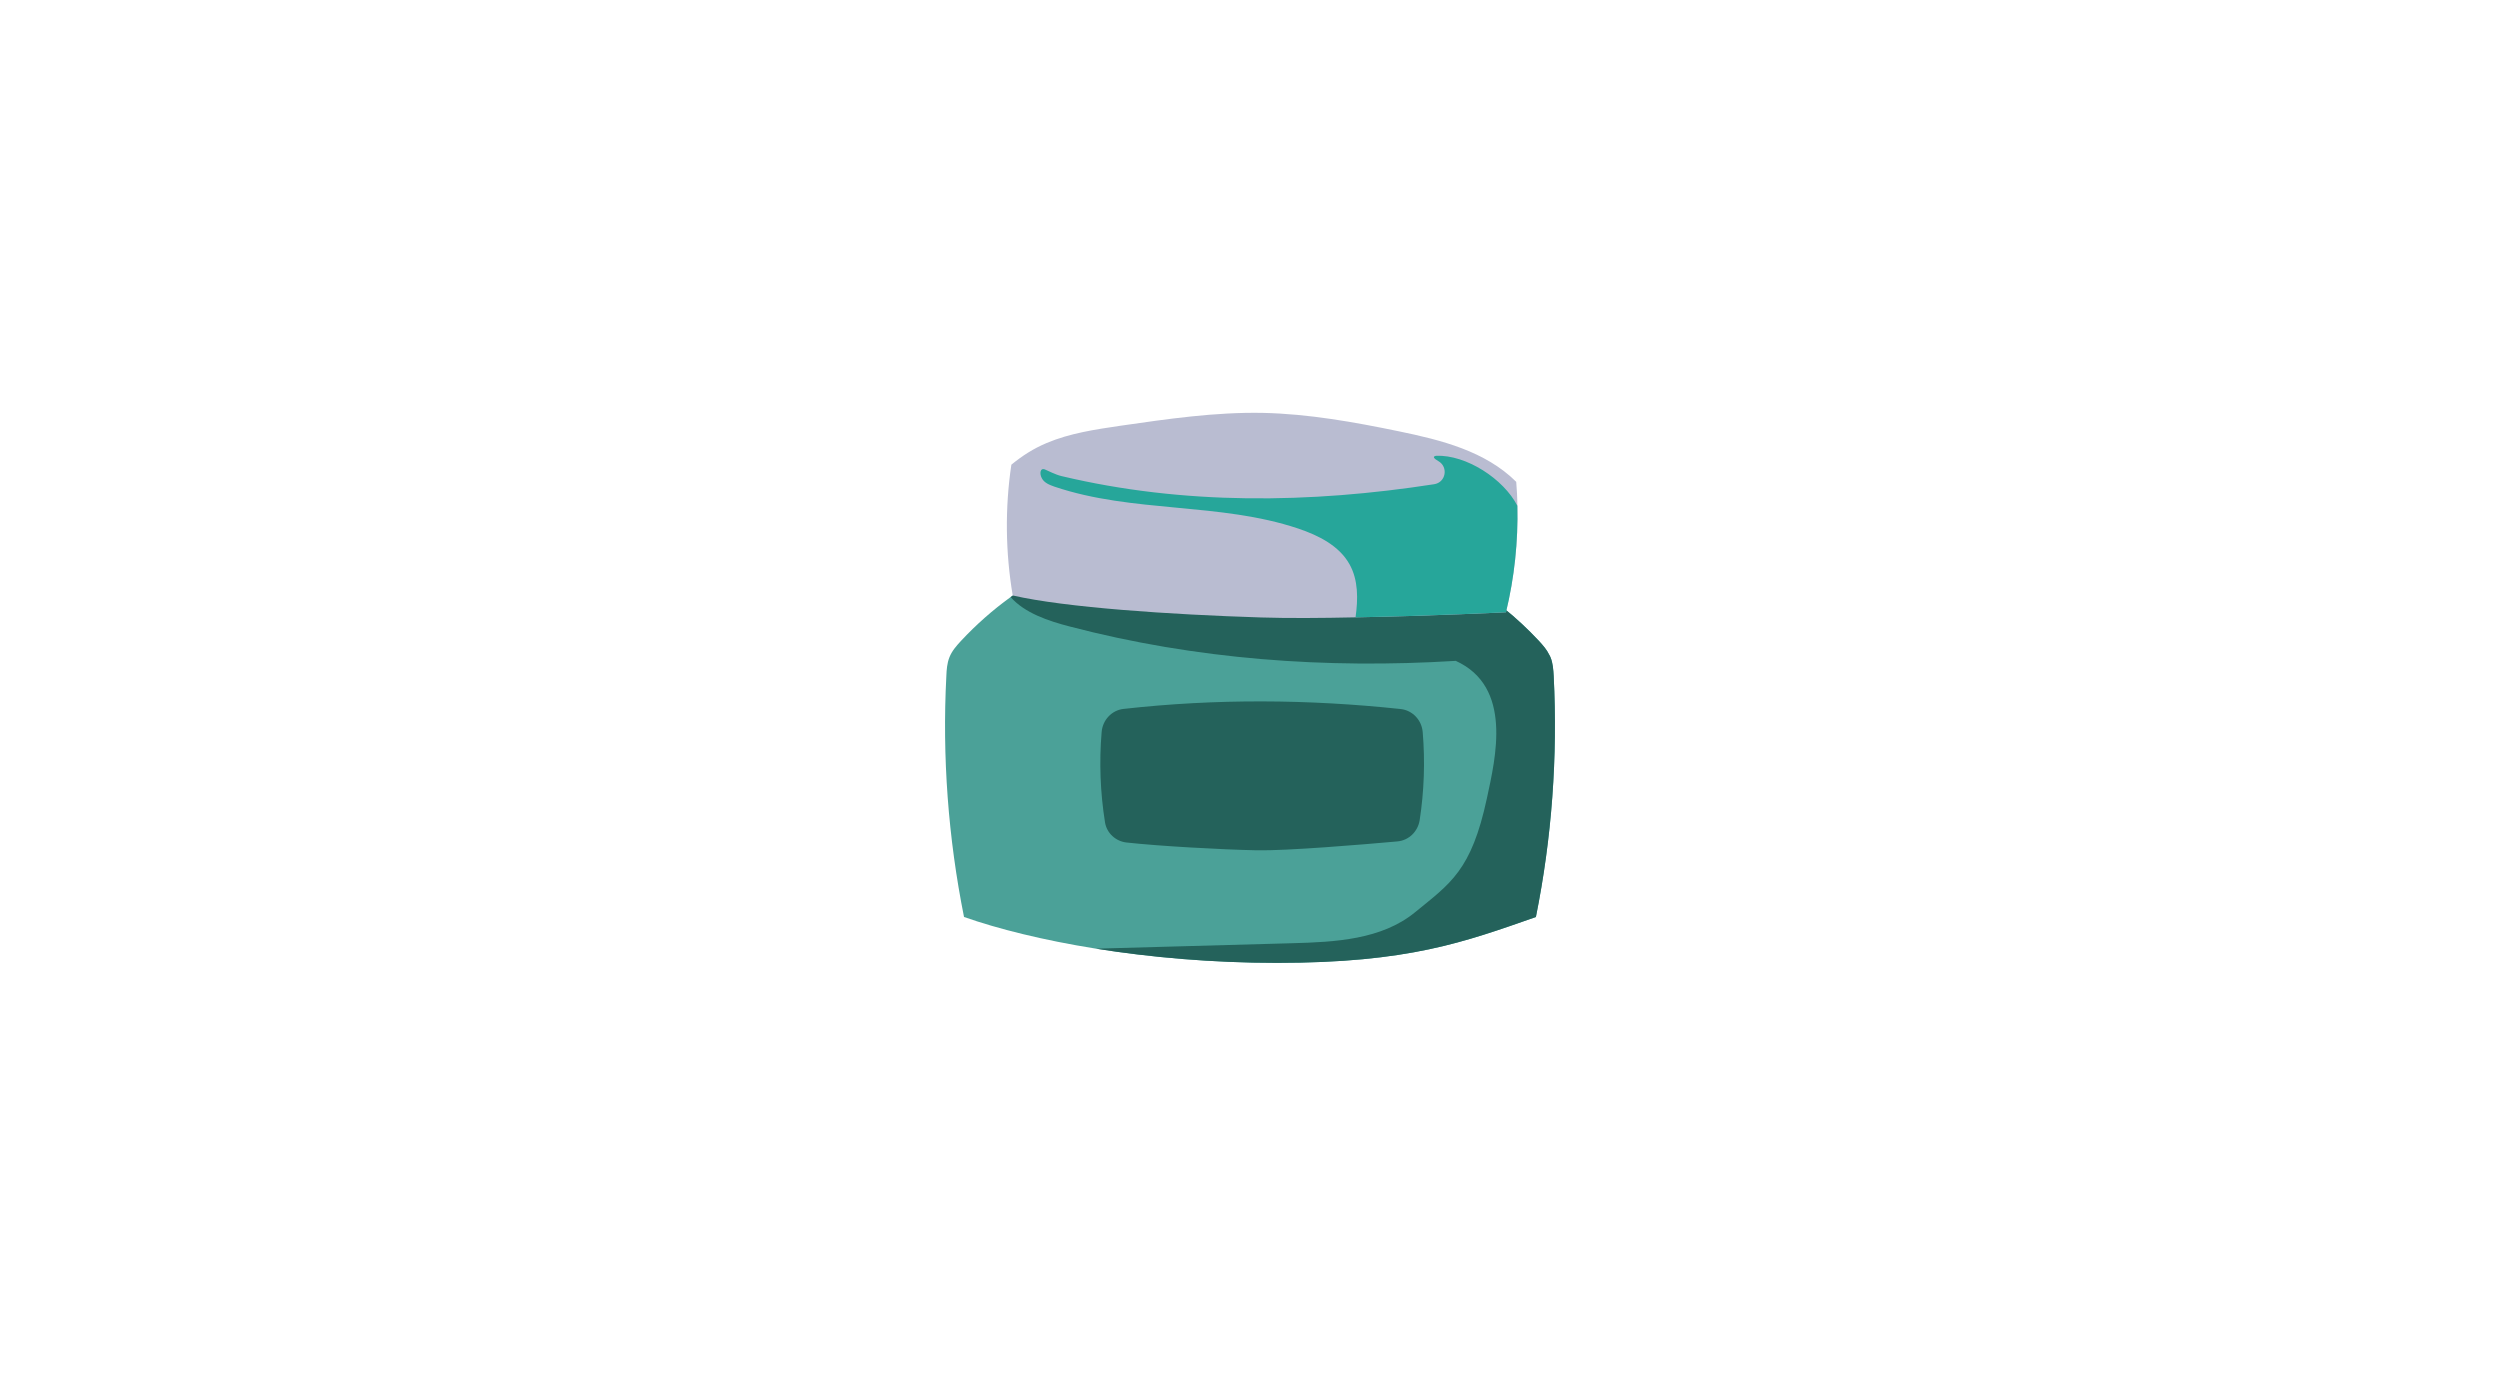
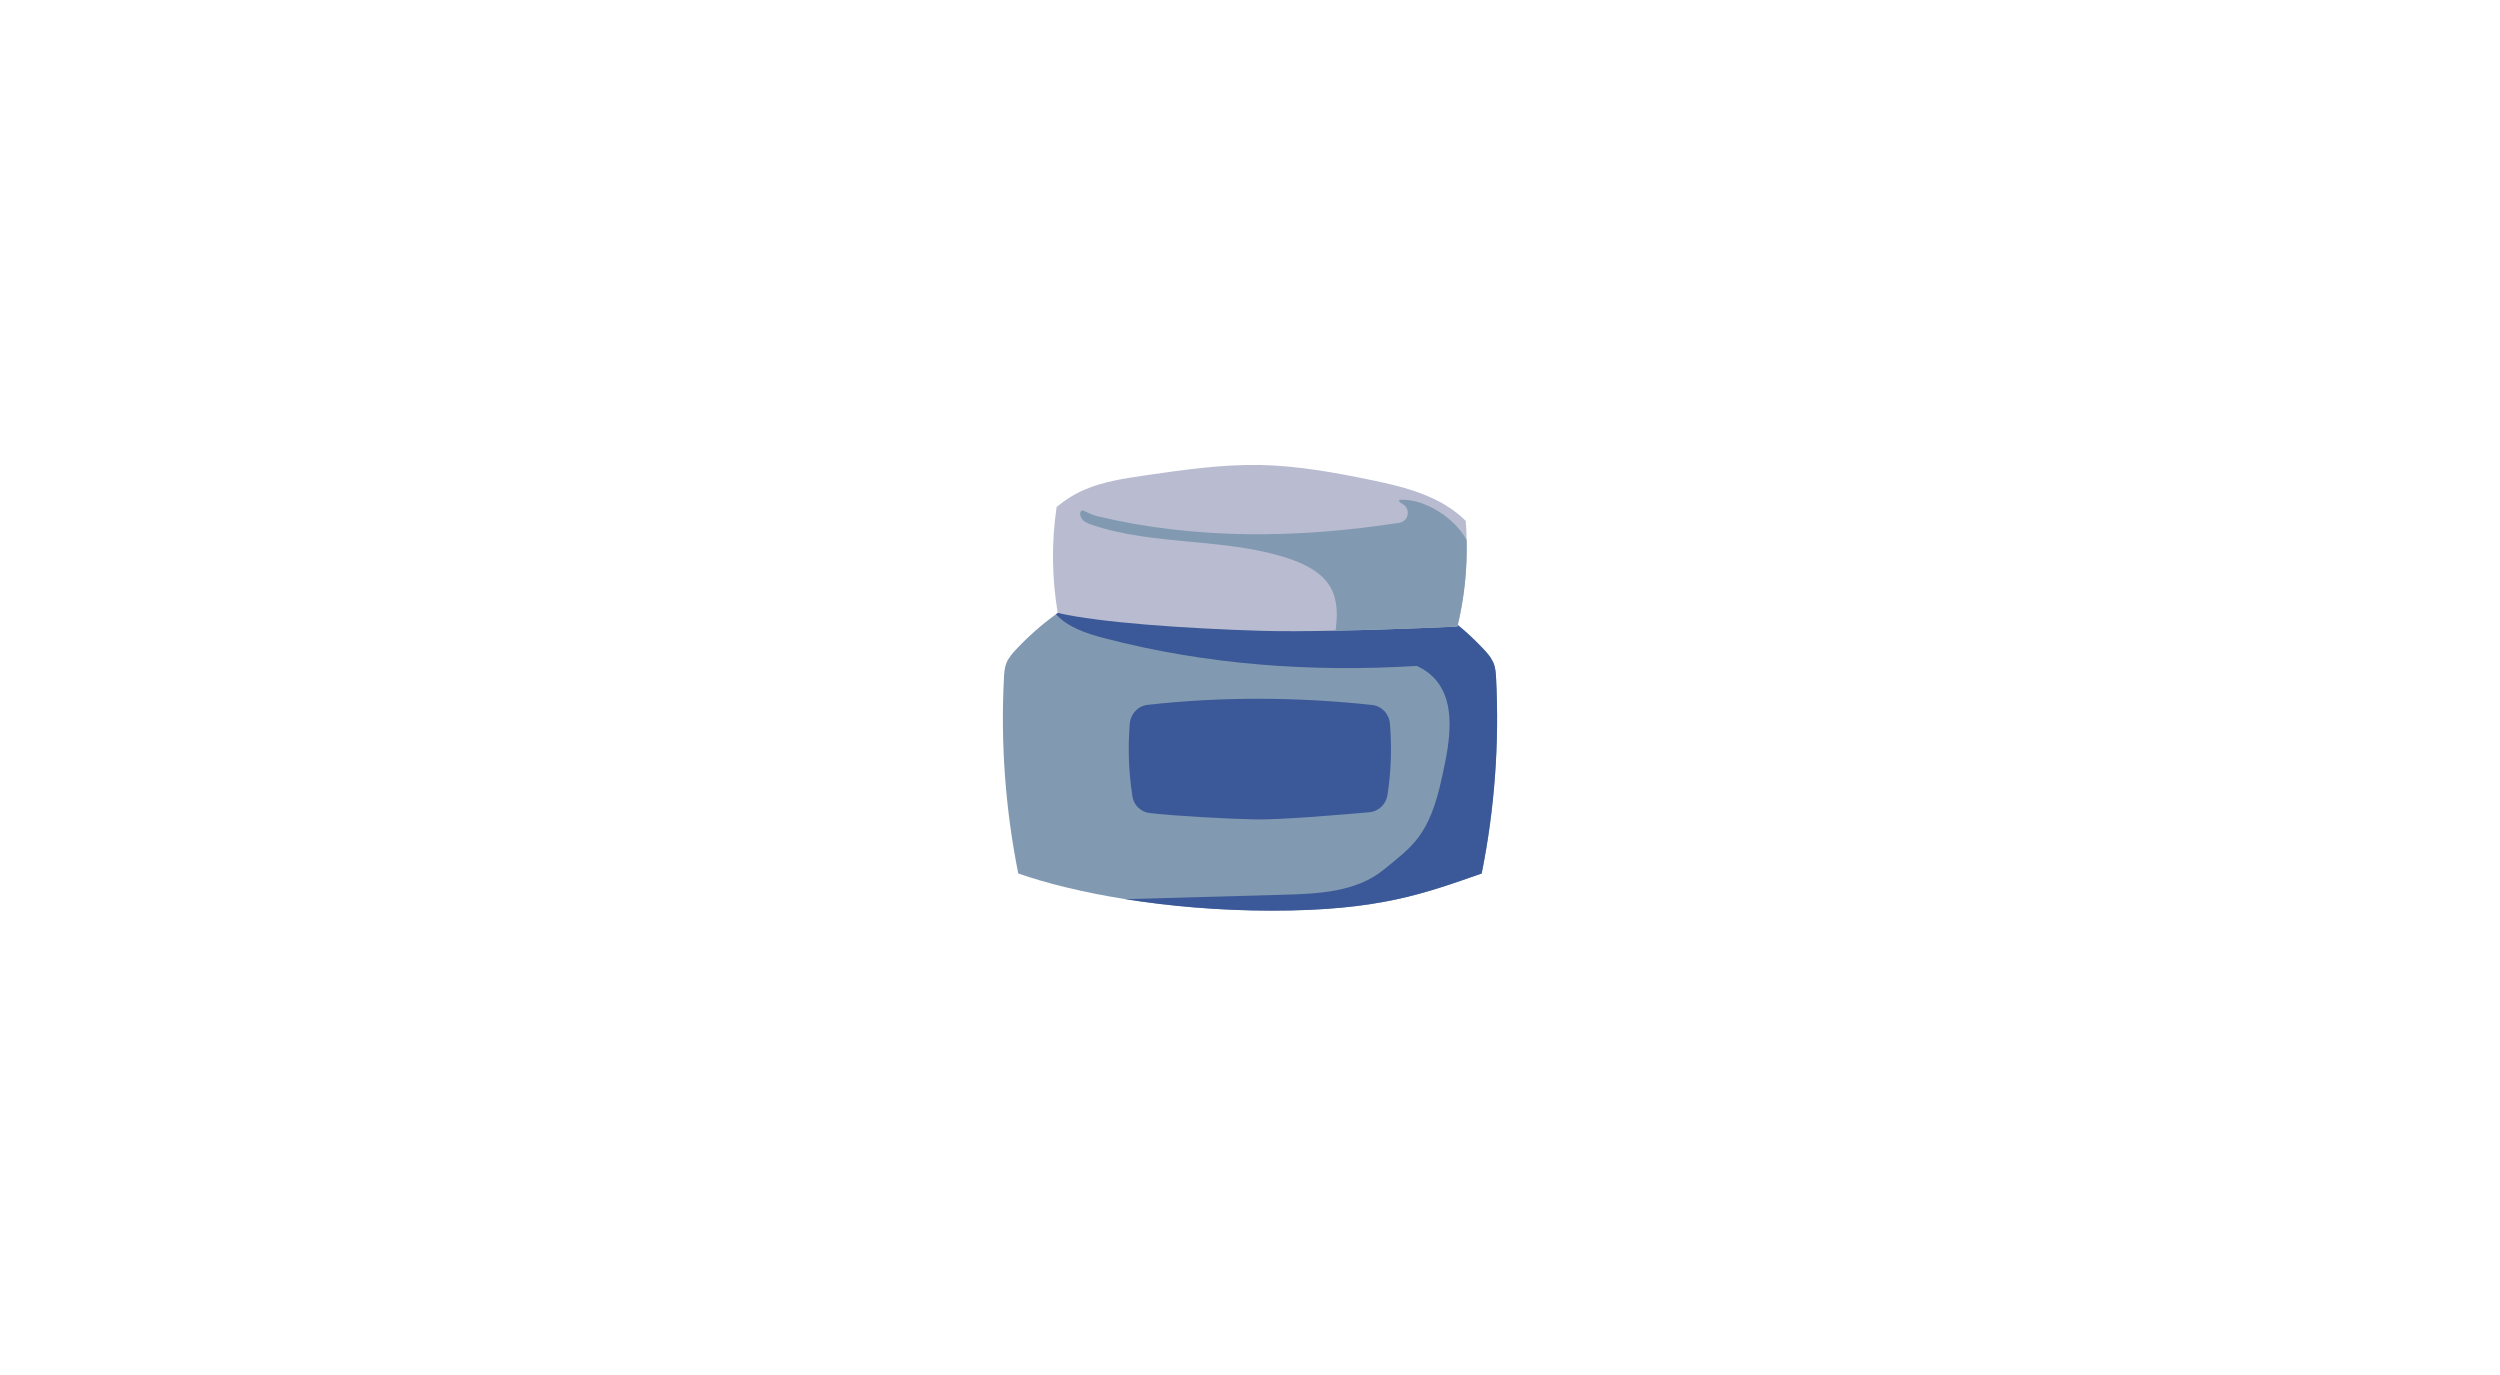
<svg xmlns="http://www.w3.org/2000/svg" width="2000" zoomAndPan="magnify" viewBox="0 0 1500 825" height="1100" preserveAspectRatio="xMidYMid meet" version="1.0">
  <defs>
-     <clipPath id="e97a37714c">
-       <path d="M 567 345 L 933 345 L 933 577.965 L 567 577.965 Z M 567 345 " clip-rule="nonzero" />
+     <clipPath id="8e931dbc24">
+       <path d="M 601 357 L 899 357 L 899 546.312 L 601 546.312 Z M 601 357 " clip-rule="nonzero" />
    </clipPath>
-     <clipPath id="11293fb182">
-       <path d="M 606 345 L 933 345 L 933 577.965 L 606 577.965 Z M 606 345 " clip-rule="nonzero" />
+     <clipPath id="baef683884">
+       <path d="M 633 357 L 899 357 L 899 546.312 L 633 546.312 Z M 633 357 " clip-rule="nonzero" />
    </clipPath>
-     <clipPath id="89b919c100">
-       <path d="M 604 247.215 L 911 247.215 L 911 371 L 604 371 Z M 604 247.215 " clip-rule="nonzero" />
+     <clipPath id="4c22c440c3">
+       <path d="M 631 278.562 L 881 278.562 L 881 379 L 631 379 Z M 631 278.562 " clip-rule="nonzero" />
    </clipPath>
  </defs>
-   <g clip-path="url(#e97a37714c)">
-     <path fill="#4ba198" d="M 921.535 550.199 C 878.664 565.18 845.211 577.715 766.07 577.715 C 727.273 577.715 690.117 574.379 657.555 569.188 C 625.883 564.141 598.738 557.316 578.414 550.199 C 568.918 502.73 565.285 454.074 567.805 405.711 C 567.949 401.855 568.246 397.926 569.66 394.363 C 571.141 390.582 573.887 387.465 576.633 384.5 C 585.684 374.781 595.691 365.953 606.375 358.242 C 612.898 353.496 619.727 349.117 626.699 345.184 L 873.25 345.184 C 883.414 350.898 893.129 357.422 902.176 364.84 C 909.672 370.848 916.715 377.449 923.316 384.496 C 925.691 387.09 928.059 389.758 929.543 392.875 C 929.84 393.32 930.066 393.836 930.289 394.359 C 931.773 397.922 931.992 401.852 932.215 405.707 C 934.664 454.074 931.102 502.73 921.535 550.199 Z M 921.535 550.199 " fill-opacity="1" fill-rule="nonzero" />
+   <g clip-path="url(#8e931dbc24)">
+     <path fill="#829ab1" d="M 889 524.082 C 854.262 536.223 827.156 546.383 763.023 546.383 C 731.586 546.383 701.477 543.676 675.09 539.469 C 649.422 535.379 627.426 529.852 610.957 524.082 C 603.262 485.617 600.316 446.191 602.359 407 C 602.48 403.875 602.719 400.688 603.863 397.801 C 605.066 394.738 607.289 392.215 609.516 389.809 C 616.848 381.934 624.961 374.781 633.617 368.531 C 638.902 364.688 644.434 361.137 650.086 357.953 L 849.875 357.953 C 858.109 362.582 865.984 367.871 873.316 373.879 C 879.387 378.75 885.098 384.098 890.445 389.805 C 892.367 391.91 894.289 394.074 895.492 396.598 C 895.734 396.961 895.914 397.379 896.094 397.801 C 897.297 400.688 897.477 403.871 897.656 406.996 C 899.641 446.191 896.754 485.617 889 524.082 Z M 889 524.082 " fill-opacity="1" fill-rule="nonzero" />
  </g>
-   <g clip-path="url(#11293fb182)">
-     <path fill="#24625b" d="M 932.215 405.711 C 931.992 401.855 931.773 397.926 930.289 394.363 C 930.066 393.848 929.844 393.324 929.543 392.879 C 928.059 389.766 925.691 387.094 923.316 384.5 C 916.711 377.453 909.672 370.848 902.176 364.844 C 893.125 357.426 883.414 350.898 873.25 345.188 L 626.699 345.188 C 619.727 349.121 612.902 353.496 606.375 358.246 C 614.832 367.816 628.918 372.562 641.828 375.898 C 717.484 395.703 795.348 401.336 873.449 396.516 C 907.738 412.098 897.34 454.699 892.168 478.852 C 882.82 522.469 870.281 529.957 848.996 547.391 C 828.973 563.777 801.082 565.262 775.195 565.934 C 736.035 567.047 696.797 568.086 657.559 569.199 C 690.121 574.391 727.277 577.73 766.074 577.73 C 845.211 577.73 878.668 565.195 921.539 550.211 C 931.102 502.73 934.664 454.074 932.215 405.711 Z M 932.215 405.711 " fill-opacity="1" fill-rule="nonzero" />
+   <g clip-path="url(#baef683884)">
+     <path fill="#3b5998" d="M 897.656 407 C 897.477 403.875 897.297 400.688 896.094 397.801 C 895.914 397.383 895.738 396.961 895.492 396.602 C 894.289 394.078 892.367 391.91 890.445 389.809 C 885.094 384.098 879.387 378.75 873.316 373.883 C 865.98 367.871 858.109 362.582 849.875 357.957 L 650.086 357.957 C 644.434 361.141 638.906 364.688 633.617 368.535 C 640.469 376.289 651.887 380.137 662.348 382.84 C 723.652 398.891 786.746 403.453 850.039 399.551 C 877.824 412.176 869.395 446.699 865.203 466.27 C 857.629 501.613 847.473 507.68 830.223 521.805 C 813.996 535.086 791.395 536.289 770.418 536.832 C 738.684 537.734 706.887 538.574 675.094 539.48 C 701.477 543.688 731.59 546.391 763.023 546.391 C 827.156 546.391 854.266 536.234 889.004 524.094 C 896.754 485.617 899.641 446.191 897.656 407 Z M 897.656 407 " fill-opacity="1" fill-rule="nonzero" />
  </g>
-   <path fill="#24625b" d="M 675.895 505.5 C 695.305 507.656 732.605 509.746 753.949 510.176 C 772.102 510.547 817.285 506.746 838.43 504.852 C 845.344 504.234 850.758 498.887 851.812 492.027 C 854.488 474.582 855.098 456.828 853.621 439.242 C 853.02 432.066 847.547 426.18 840.387 425.418 C 784.73 419.508 729.738 419.137 674.133 425.344 C 667.008 426.141 661.59 432.023 660.988 439.168 C 659.469 457.25 660.145 475.52 663.012 493.438 C 664.047 499.879 669.418 504.781 675.895 505.5 Z M 675.895 505.5 " fill-opacity="1" fill-rule="nonzero" />
-   <g clip-path="url(#89b919c100)">
-     <path fill="#b9bcd1" d="M 910.41 303.426 C 910.93 324.938 908.629 346.523 903.586 367.363 C 903.586 367.363 858.34 369.59 813.32 370.406 C 792.992 370.848 772.746 371 756.648 370.48 C 702.5 368.773 639.156 364.547 607.633 357.277 C 603.258 331.391 602.961 304.762 606.816 278.805 C 613.492 273.387 620.02 269.16 627.957 265.824 C 641.977 259.895 657.254 257.664 672.312 255.441 C 700.574 251.363 729.055 247.207 757.613 247.727 C 785.129 248.32 812.352 253.215 839.277 258.777 C 864.863 264.043 891.273 270.719 909.738 289.113 C 910.113 293.859 910.41 298.605 910.41 303.426 Z M 910.41 303.426 " fill-opacity="1" fill-rule="nonzero" />
+   <path fill="#3b5998" d="M 689.949 487.863 C 705.68 489.609 735.906 491.301 753.199 491.652 C 767.91 491.953 804.523 488.871 821.66 487.336 C 827.262 486.836 831.648 482.504 832.504 476.945 C 834.672 462.809 835.164 448.422 833.969 434.172 C 833.48 428.355 829.047 423.586 823.246 422.969 C 778.145 418.176 733.582 417.879 688.523 422.91 C 682.75 423.555 678.359 428.324 677.871 434.109 C 676.641 448.762 677.188 463.566 679.512 478.086 C 680.348 483.305 684.703 487.281 689.949 487.863 Z M 689.949 487.863 " fill-opacity="1" fill-rule="nonzero" />
+   <g clip-path="url(#4c22c440c3)">
+     <path fill="#b9bcd1" d="M 879.988 324.113 C 880.41 341.543 878.543 359.035 874.457 375.926 C 874.457 375.926 837.793 377.727 801.312 378.391 C 784.84 378.75 768.434 378.871 755.387 378.449 C 711.512 377.07 660.18 373.641 634.637 367.75 C 631.09 346.773 630.852 325.195 633.973 304.16 C 639.383 299.773 644.672 296.348 651.105 293.645 C 662.465 288.836 674.848 287.031 687.047 285.23 C 709.949 281.926 733.031 278.559 756.168 278.98 C 778.469 279.461 800.527 283.426 822.344 287.934 C 843.078 292.199 864.48 297.609 879.445 312.516 C 879.746 316.363 879.988 320.207 879.988 324.113 Z M 879.988 324.113 " fill-opacity="1" fill-rule="nonzero" />
  </g>
-   <path fill="#26a69a" d="M 910.41 303.426 C 910.93 324.938 908.629 346.523 903.586 367.363 C 903.586 367.363 858.34 369.59 813.32 370.406 C 814.875 359.5 815.023 348.008 809.684 338.512 C 803.453 327.387 791.066 321.23 778.977 317.148 C 731.949 301.348 679.66 307.879 632.711 292.004 C 629.746 290.969 626.48 289.707 625.07 286.887 C 623.586 284.141 624.105 280.508 626.996 281.695 C 628.922 282.512 633.375 284.809 636.789 285.625 C 710.145 303.133 785.992 302.078 860.512 290.527 C 867.488 289.445 869.152 280.254 863.059 276.699 C 860.367 275.129 859.227 273.922 861.676 273.465 C 879.777 272.793 902.102 287.336 910.41 303.426 Z M 910.41 303.426 " fill-opacity="1" fill-rule="nonzero" />
+   <path fill="#829ab1" d="M 879.988 324.113 C 880.41 341.543 878.543 359.035 874.457 375.926 C 874.457 375.926 837.793 377.727 801.312 378.391 C 802.574 369.555 802.691 360.238 798.363 352.547 C 793.316 343.531 783.277 338.543 773.484 335.234 C 735.375 322.43 693 327.723 654.957 314.859 C 652.555 314.02 649.906 312.996 648.766 310.711 C 647.562 308.488 647.984 305.543 650.328 306.504 C 651.887 307.164 655.496 309.027 658.262 309.691 C 717.707 323.879 779.168 323.02 839.555 313.66 C 845.207 312.785 846.555 305.336 841.617 302.453 C 839.434 301.184 838.512 300.203 840.496 299.836 C 855.164 299.293 873.258 311.074 879.988 324.113 Z M 879.988 324.113 " fill-opacity="1" fill-rule="nonzero" />
</svg>
